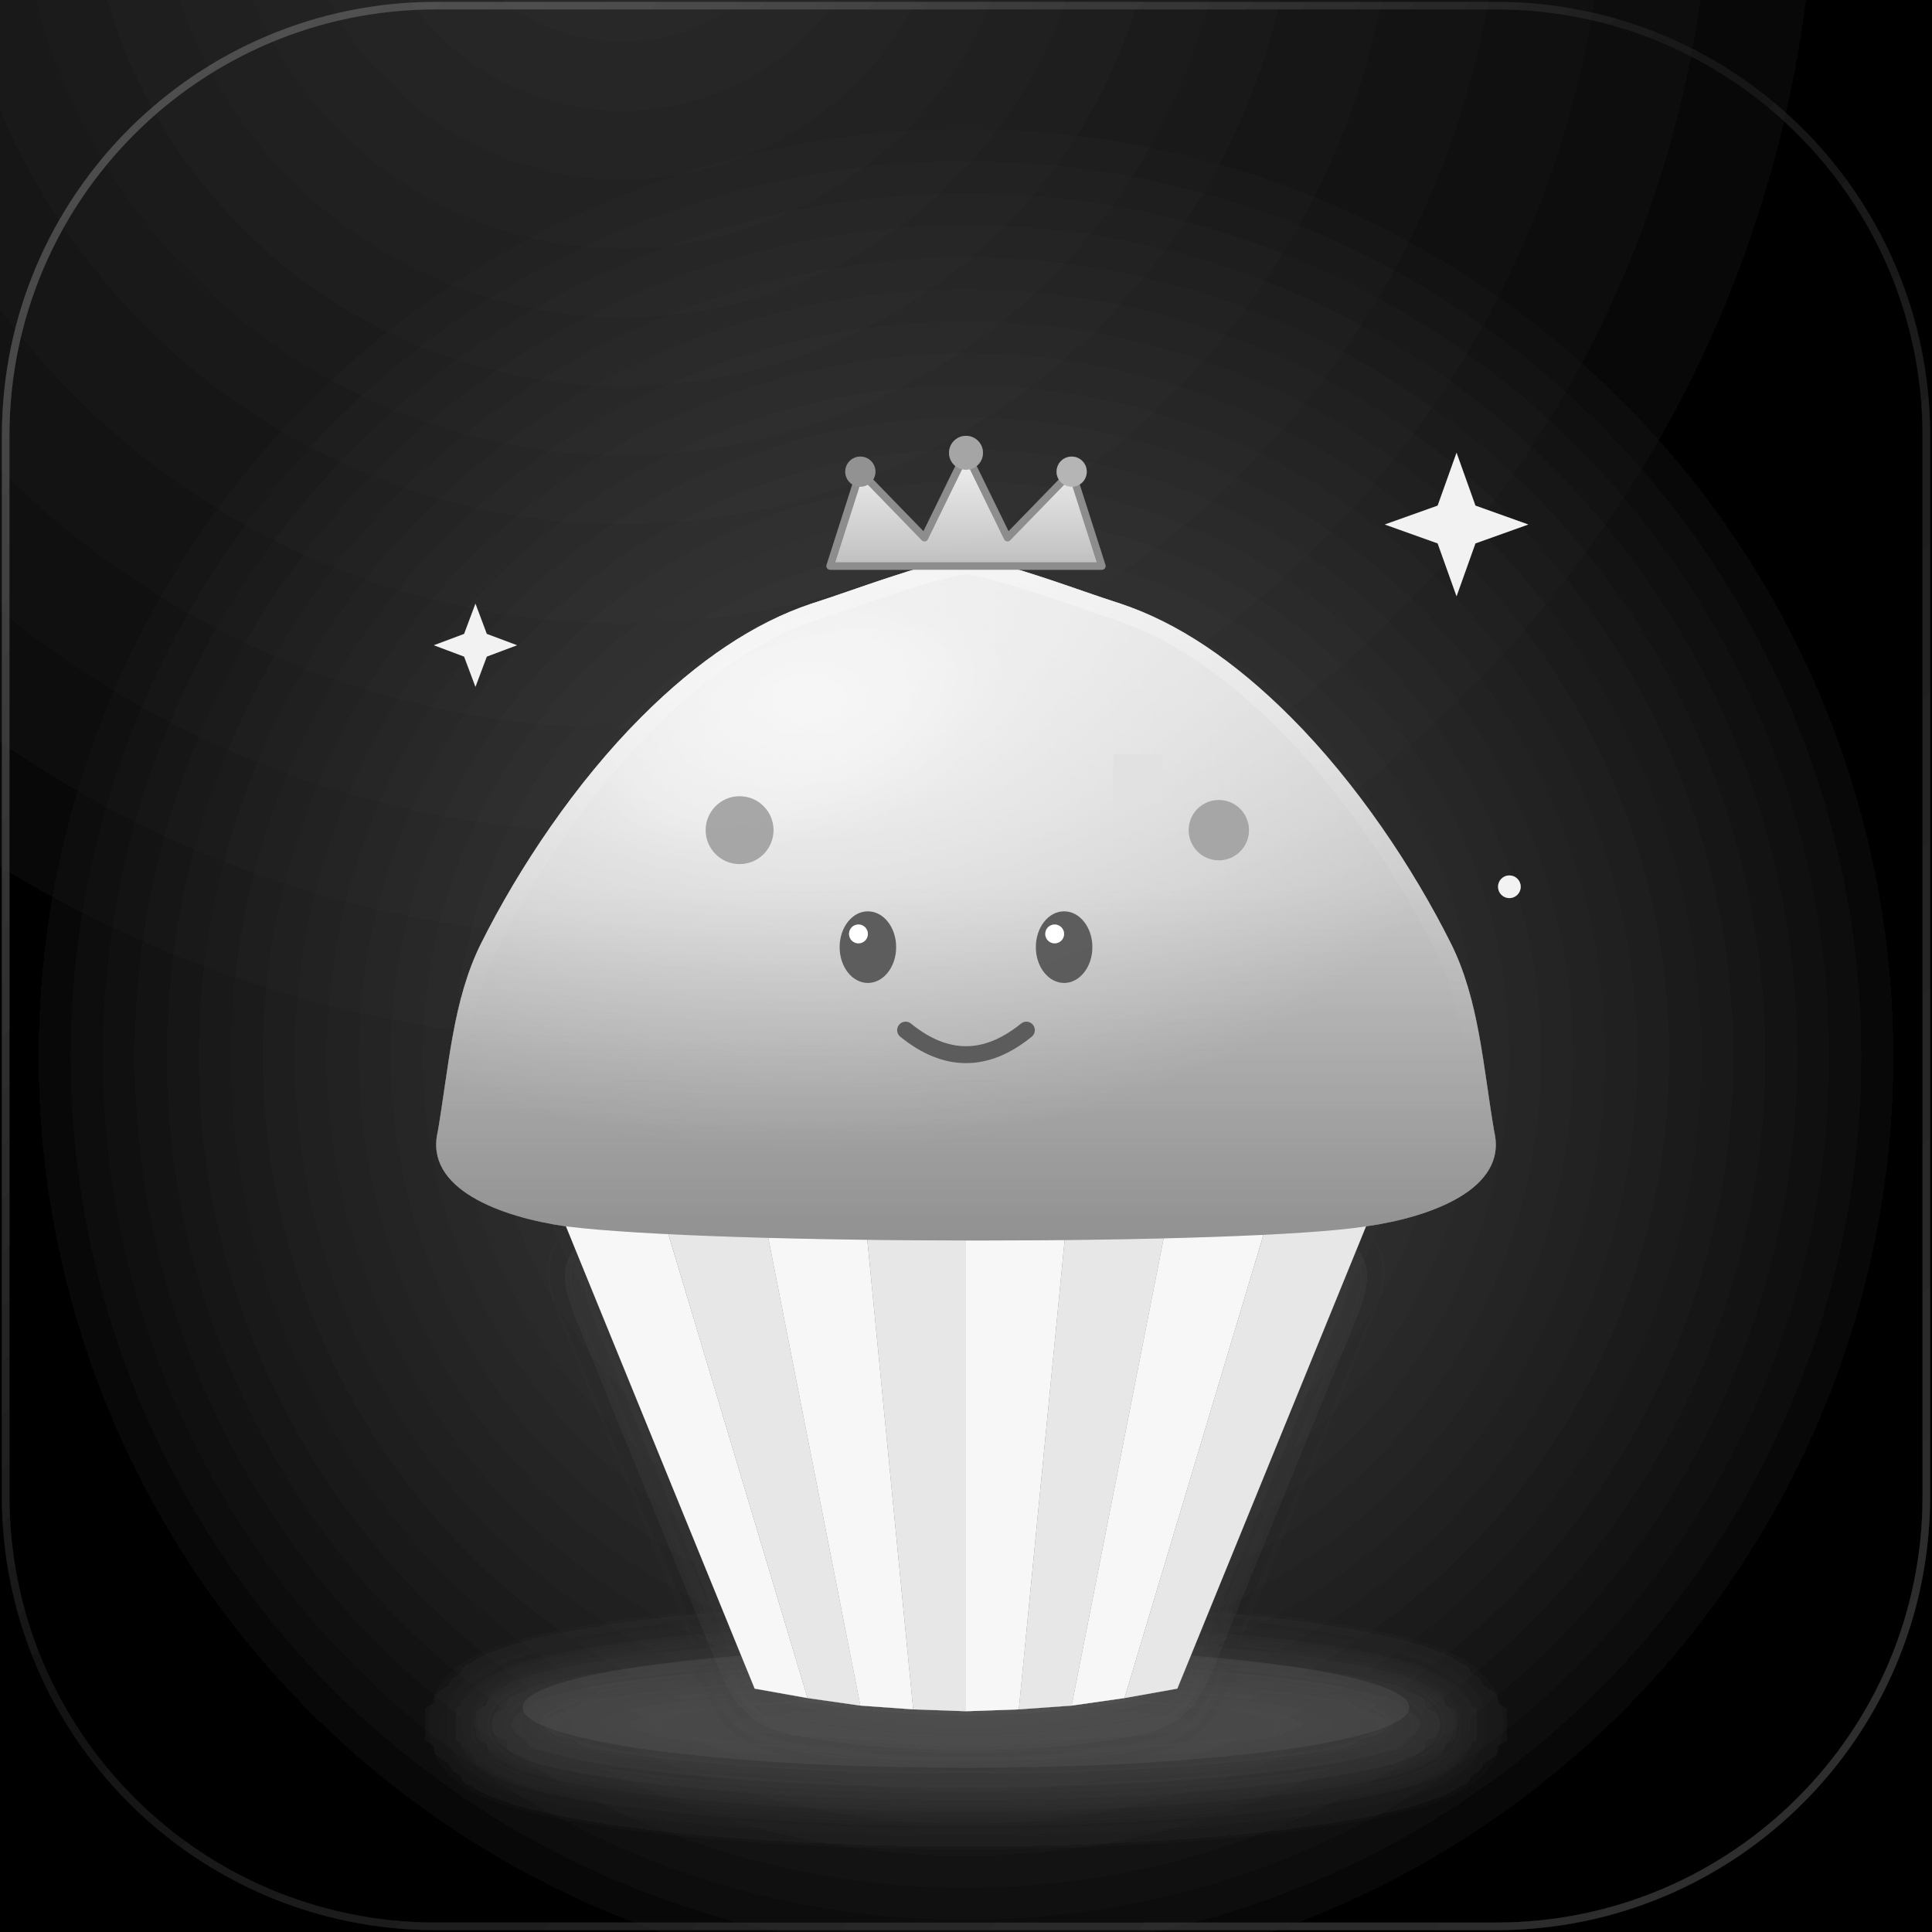
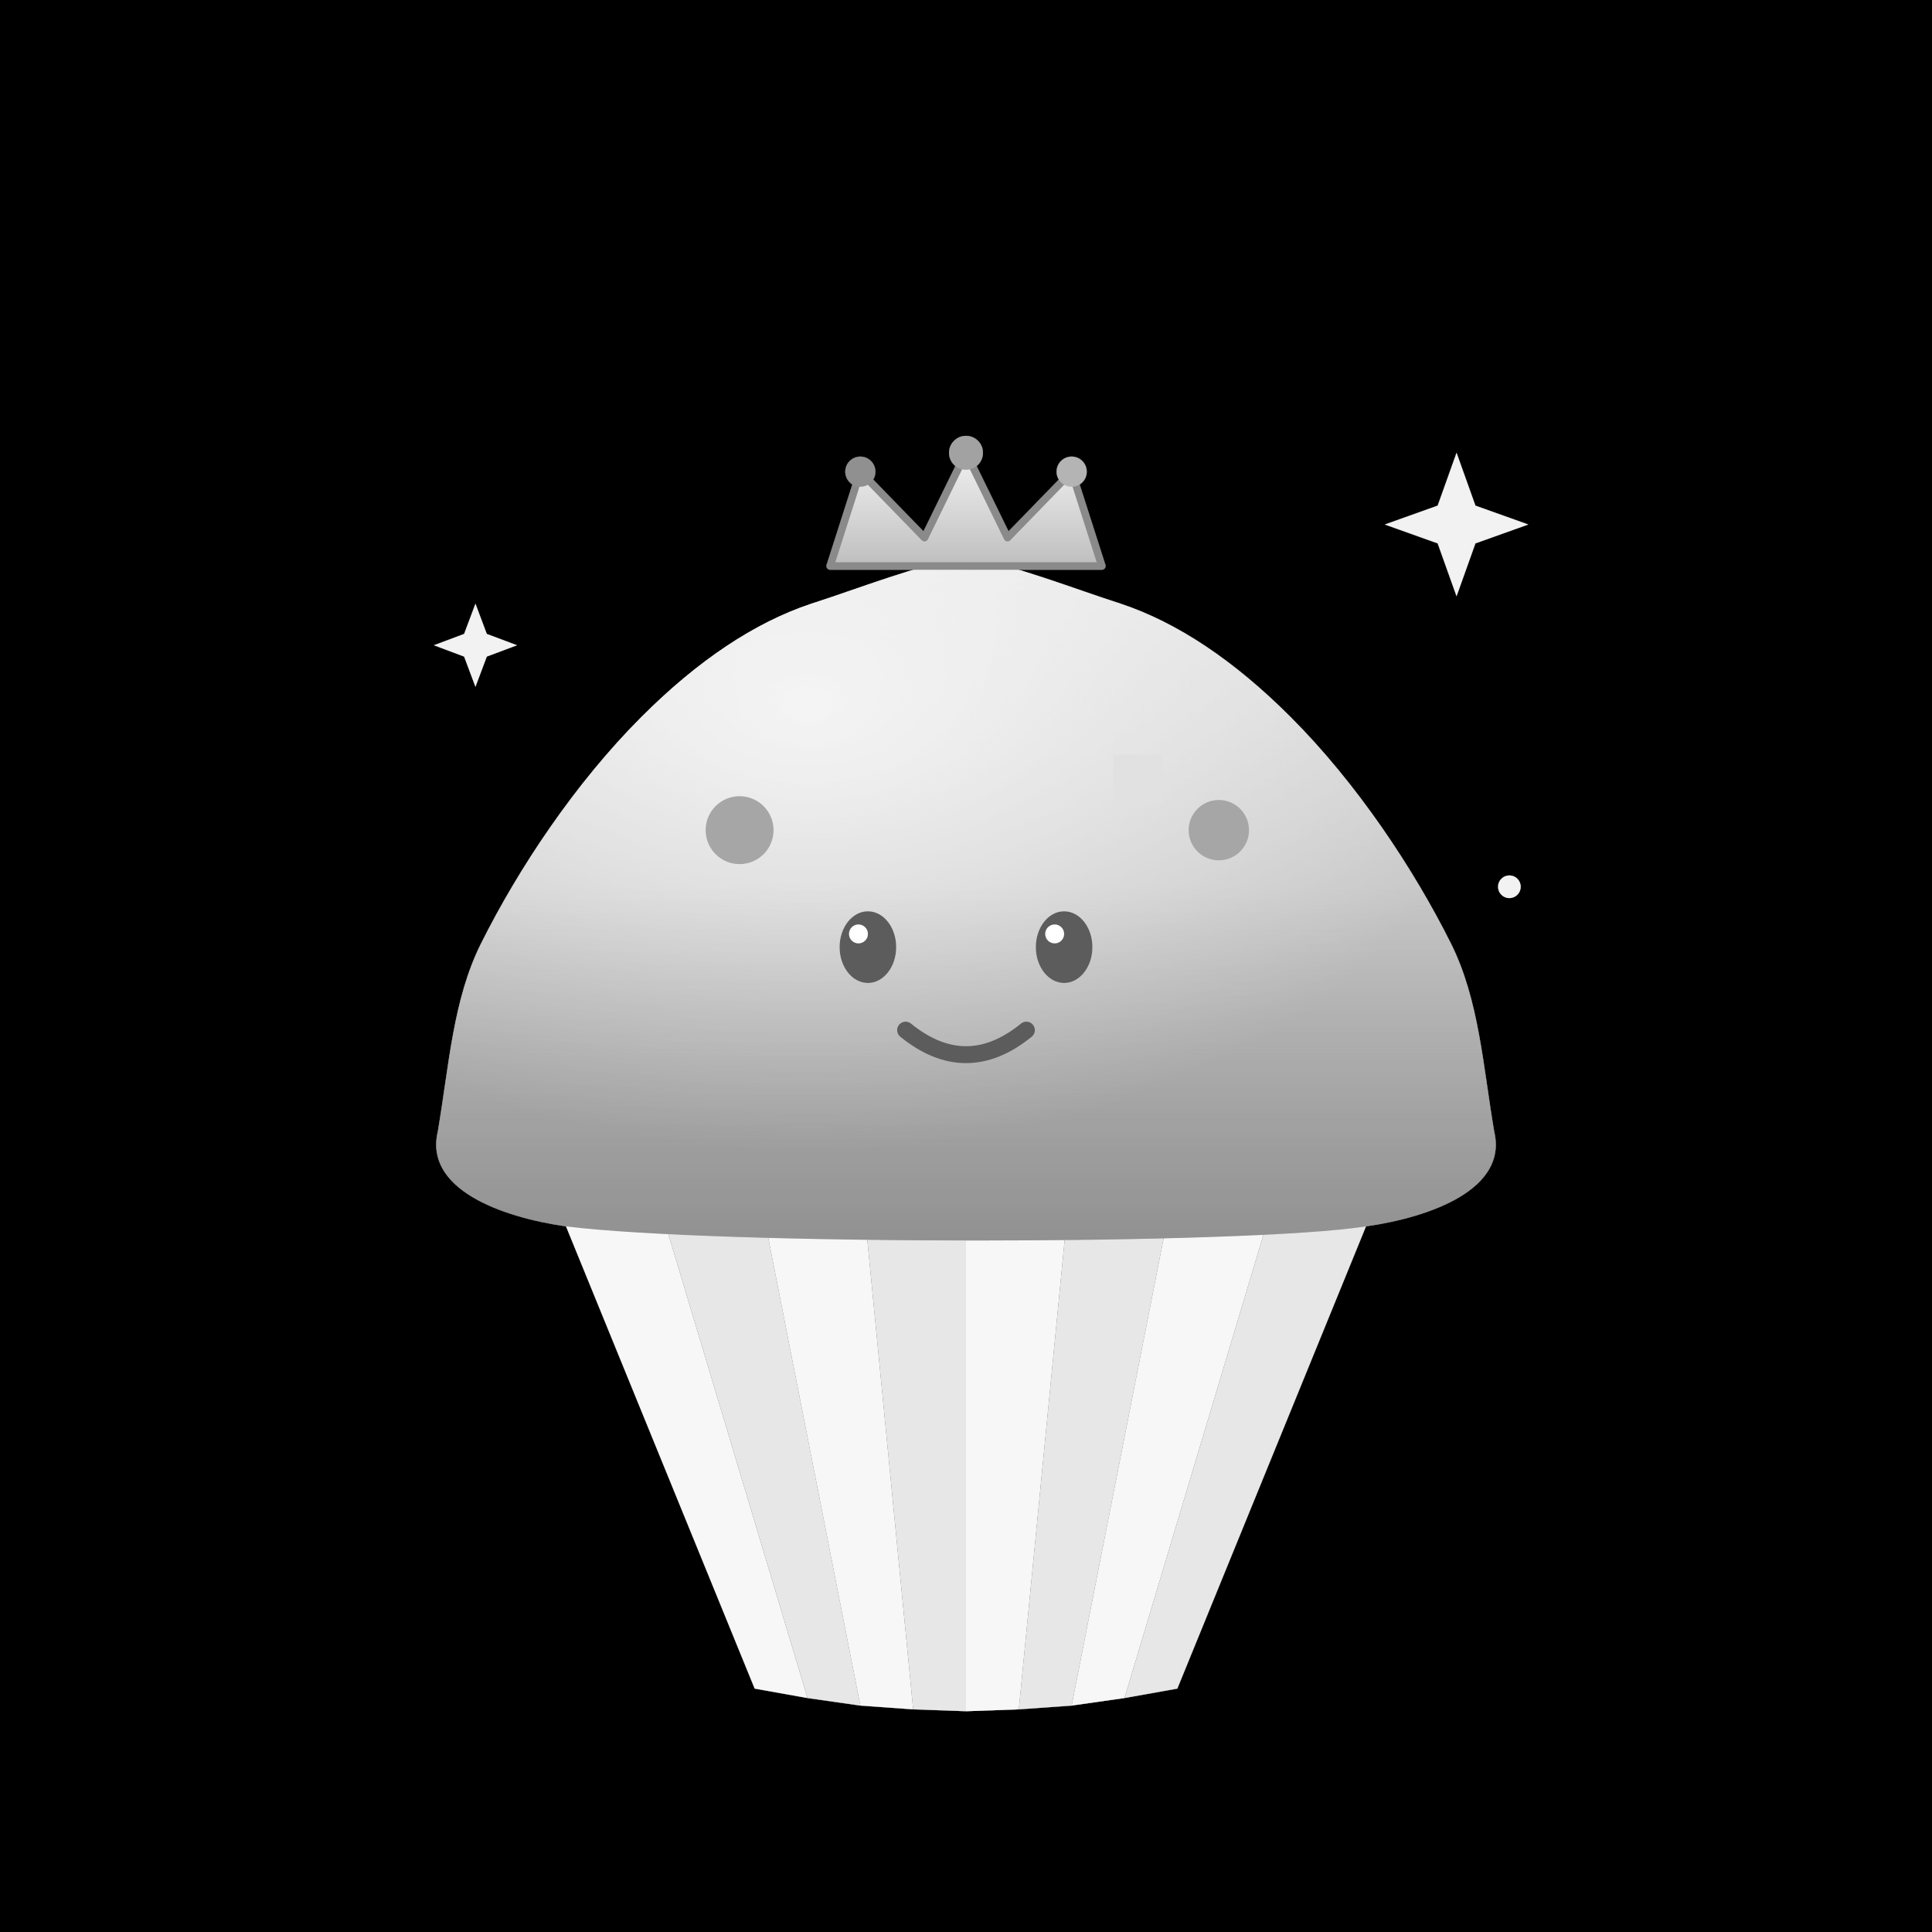
<svg xmlns="http://www.w3.org/2000/svg" width="1024" height="1024" viewBox="0 0 1024 1024">
  <defs>
    <linearGradient id="bg" x1="0" y1="0" x2="1" y2="1">
      <stop offset="0" stop-color="#FFE99A" />
      <stop offset="0.5" stop-color="#F0B429" />
      <stop offset="1" stop-color="#8A5A0E" />
    </linearGradient>
    <linearGradient id="dome" x1="0" y1="0" x2="0" y2="1">
      <stop offset="0" stop-color="#F5D488" />
      <stop offset="1" stop-color="#B5791E" />
    </linearGradient>
    <linearGradient id="crown" x1="0" y1="0" x2="0" y2="1">
      <stop offset="0" stop-color="#FFE99A" />
      <stop offset="1" stop-color="#D69B1E" />
    </linearGradient>
    <radialGradient id="sheen" cx="0.35" cy="0.22" r="0.65">
      <stop offset="0" stop-color="#FFF6D9" stop-opacity="0.85" />
      <stop offset="1" stop-color="#FFF6D9" stop-opacity="0" />
    </radialGradient>
    <radialGradient id="glow" cx="0.5" cy="0.5" r="0.5">
      <stop offset="0" stop-color="#FFFFFF" stop-opacity="0.18" />
      <stop offset="1" stop-color="#FFFFFF" stop-opacity="0" />
    </radialGradient>
    <filter id="s" x="-30%" y="-30%" width="160%" height="160%">
-       <feDropShadow dx="0" dy="12" stdDeviation="14" flood-color="#4A2E0A" flood-opacity="0.3" />
+       <feDropShadow dx="0" dy="12" stdDeviation="14" flood-color="#4A2E0A" flood-opacity="0" />
    </filter>
    <radialGradient id="rmBloom" cx="512" cy="560" r="500" gradientUnits="userSpaceOnUse">
-       <stop offset="0" stop-color="#FFFFFF" stop-opacity="0.16" />
-       <stop offset=".42" stop-color="#FFFFFF" stop-opacity="0.067" />
+       <stop offset="0" stop-color="#FFFFFF" stop-opacity="0.1" />
+       <stop offset=".42" stop-color="#FFFFFF" stop-opacity="0.042" />
      <stop offset="1" stop-color="#FFFFFF" stop-opacity="0" />
    </radialGradient>
    <radialGradient id="rmVig" cx="512" cy="470" r="760" gradientUnits="userSpaceOnUse">
      <stop offset=".5" stop-color="#000000" stop-opacity="0" />
      <stop offset="1" stop-color="#000000" stop-opacity="0.0" />
    </radialGradient>
    <filter id="rmBlur18" x="-40%" y="-200%" width="180%" height="500%">
      <feGaussianBlur stdDeviation="18" />
    </filter>
    <filter id="rmBlur6" x="-20%" y="-200%" width="140%" height="500%">
      <feGaussianBlur stdDeviation="6" />
    </filter>
    <linearGradient id="rmLinerShade" x1="300" y1="0" x2="724" y2="0" gradientUnits="userSpaceOnUse">
      <stop offset="0" stop-color="#876900" stop-opacity=".42" />
      <stop offset=".34" stop-color="#876900" stop-opacity="0" />
      <stop offset=".6" stop-color="#876900" stop-opacity="0" />
      <stop offset="1" stop-color="#876900" stop-opacity=".5" />
    </linearGradient>
    <linearGradient id="rmAO" x1="0" y1="660" x2="0" y2="730" gradientUnits="userSpaceOnUse">
      <stop offset="0" stop-color="#876900" stop-opacity=".55" />
      <stop offset="1" stop-color="#876900" stop-opacity="0" />
    </linearGradient>
    <clipPath id="rmLinerClip">
-       <polygon points="300,662 724,662 624,895 400,895" />
+       <polygon points="300,650 353,650 428,900 400,895" />
+       <polygon points="353,650 406,650 456,904 428,900" />
+       <polygon points="406,650 459,650 484,906 456,904" />
+       <polygon points="459,650 512,650 512,907 484,906" />
+       <polygon points="512,650 565,650 540,906 512,907" />
+       <polygon points="565,650 618,650 568,904 540,906" />
+       <polygon points="618,650 671,650 596,900 568,904" />
+       <polygon points="671,650 724,650 624,895 596,900" />
    </clipPath>
-     <linearGradient id="rmRim" x1="0" y1="290" x2="0" y2="560" gradientUnits="userSpaceOnUse">
-       <stop offset="0" stop-color="#FFFFFF" stop-opacity=".85" />
-       <stop offset=".55" stop-color="#FFFFFF" stop-opacity=".18" />
-       <stop offset="1" stop-color="#FFFFFF" stop-opacity="0" />
-     </linearGradient>
-     <radialGradient id="rmGloss" cx="330" cy="-80" r="660" gradientUnits="userSpaceOnUse">
-       <stop offset="0" stop-color="#FFFFFF" stop-opacity="0.06" />
-       <stop offset=".55" stop-color="#FFFFFF" stop-opacity="0.021" />
-       <stop offset="1" stop-color="#FFFFFF" stop-opacity="0" />
-     </radialGradient>
    <radialGradient id="rmKey" cx="170" cy="110" r="900" gradientUnits="userSpaceOnUse">
      <stop offset="0" stop-color="#FFFFFF" stop-opacity="0.0" />
      <stop offset=".7" stop-color="#FFFFFF" stop-opacity="0" />
    </radialGradient>
    <linearGradient id="rmDomeShade" x1="0" y1="470" x2="0" y2="660" gradientUnits="userSpaceOnUse">
      <stop offset="0" stop-color="#684100" stop-opacity="0" />
      <stop offset="1" stop-color="#684100" stop-opacity=".42" />
-     </linearGradient>
-     <filter id="rmBlur14" x="-50%" y="-50%" width="200%" height="200%">
-       <feGaussianBlur stdDeviation="14" />
-     </filter>
-     <linearGradient id="rmEdge" x1="0" y1="0" x2="1024" y2="1024" gradientUnits="userSpaceOnUse">
-       <stop offset="0" stop-color="#FFFFFF" stop-opacity="0.14" />
-       <stop offset=".45" stop-color="#FFFFFF" stop-opacity="0.014" />
-       <stop offset="1" stop-color="#FFFFFF" stop-opacity="0.070" />
    </linearGradient>
    <clipPath id="rmDomeClip">
      <path d="M300,650 C265,645 225,630 232,600 C238,565 240,530 255,500 C275,460 305,415 340,380 C370,350 400,330 430,320 C455,312 485,300 512,295 C539,300 569,312 594,320 C624,330 654,350 684,380 C719,415 749,460 769,500 C784,530 786,565 792,600 C799,630 759,645 724,650 C660,660 380,660 300,650 Z" />
    </clipPath>
    <filter id="rmMono" color-interpolation-filters="sRGB">
      <feColorMatrix type="saturate" values="0" />
      <feComponentTransfer>
        <feFuncR type="gamma" exponent="0.62" />
        <feFuncG type="gamma" exponent="0.62" />
        <feFuncB type="gamma" exponent="0.62" />
      </feComponentTransfer>
    </filter>
  </defs>
  <g filter="url(#rmMono)">
    <g clip-path="url(#rmLinerClip)">
      <rect x="300" y="662" width="424" height="240" fill="url(#rmLinerShade)" />
      <rect x="300" y="662" width="424" height="70" fill="url(#rmAO)" />
    </g>
    <rect width="1024" height="1024" fill="#000000" />
-     <circle cx="512" cy="560" r="500" fill="url(#rmBloom)" />
-     <rect width="1024" height="1024" fill="url(#rmVig)" />
-     <ellipse cx="512" cy="914" rx="268" ry="40" fill="#4A2E0A" opacity="0.5" filter="url(#rmBlur18)" />
-     <ellipse cx="512" cy="905" rx="235" ry="32" fill="#4A2E0A" opacity="0.25" />
+     <ellipse cx="512" cy="905" rx="235" ry="32" fill="#4A2E0A" opacity="0" />
    <g filter="url(#s)">
      <polygon points="300,650 353,650 428,900 400,895" fill="#FFF3D2" />
      <polygon points="353,650 406,650 456,904 428,900" fill="#F0D9A0" />
      <polygon points="406,650 459,650 484,906 456,904" fill="#FFF3D2" />
      <polygon points="459,650 512,650 512,907 484,906" fill="#F0D9A0" />
      <polygon points="512,650 565,650 540,906 512,907" fill="#FFF3D2" />
      <polygon points="565,650 618,650 568,904 540,906" fill="#F0D9A0" />
      <polygon points="618,650 671,650 596,900 568,904" fill="#FFF3D2" />
      <polygon points="671,650 724,650 624,895 596,900" fill="#F0D9A0" />
    </g>
    <path d="M300,650 C265,645 225,630 232,600 C238,565 240,530 255,500 C275,460 305,415 340,380 C370,350 400,330 430,320 C455,312 485,300 512,295 C539,300 569,312 594,320 C624,330 654,350 684,380 C719,415 749,460 769,500 C784,530 786,565 792,600 C799,630 759,645 724,650 C660,660 380,660 300,650 Z" fill="url(#dome)" />
    <path d="M300,650 C265,645 225,630 232,600 C238,565 240,530 255,500 C275,460 305,415 340,380 C370,350 400,330 430,320 C455,312 485,300 512,295 C539,300 569,312 594,320 C624,330 654,350 684,380 C719,415 749,460 769,500 C784,530 786,565 792,600 C799,630 759,645 724,650 C660,660 380,660 300,650 Z" fill="url(#sheen)" />
    <g clip-path="url(#rmDomeClip)">
      <rect x="220" y="470" width="590" height="200" fill="url(#rmDomeShade)" />
-       <ellipse cx="418" cy="388" rx="96" ry="46" fill="#FFFFFF" opacity="0.2" transform="rotate(-24 418 388)" filter="url(#rmBlur14)" />
-       <path d="M300,650 C265,645 225,630 232,600 C238,565 240,530 255,500 C275,460 305,415 340,380 C370,350 400,330 430,320 C455,312 485,300 512,295 C539,300 569,312 594,320 C624,330 654,350 684,380 C719,415 749,460 769,500 C784,530 786,565 792,600 C799,630 759,645 724,650 C660,660 380,660 300,650 Z" fill="none" stroke="url(#rmRim)" stroke-width="18" opacity="0.4" />
    </g>
    <g>
      <path d="M440,300 L456,250 L490,285 L512,240 L534,285 L568,250 L584,300 Z" fill="url(#crown)" stroke="#8A5A0E" stroke-width="4" stroke-linejoin="round" />
      <circle cx="456" cy="250" r="8" fill="#E4405C" />
      <circle cx="512" cy="240" r="9" fill="#3B82F6" />
      <circle cx="568" cy="250" r="8" fill="#10B981" />
    </g>
    <g fill="#B5791E">
      <circle cx="392" cy="440" r="18" />
      <circle cx="646" cy="440" r="16" />
    </g>
    <rect x="590" y="400" width="26" height="26" fill="#FFD700" />
    <g>
      <ellipse cx="460" cy="502" rx="15" ry="19" fill="#4A2E0A" />
      <ellipse cx="564" cy="502" rx="15" ry="19" fill="#4A2E0A" />
      <circle cx="455" cy="495" r="5" fill="#FFFFFF" />
      <circle cx="559" cy="495" r="5" fill="#FFFFFF" />
      <path d="M480,546 Q512,572 544,546" stroke="#4A2E0A" stroke-width="9" stroke-linecap="round" fill="none" />
    </g>
    <g fill="#FFF6D9" opacity="0.95">
      <path d="M772,240 L782,268 L810,278 L782,288 L772,316 L762,288 L734,278 L762,268 Z" />
      <path d="M252,320 L258,336 L274,342 L258,348 L252,364 L246,348 L230,342 L246,336 Z" />
      <circle cx="800" cy="470" r="6" />
    </g>
-     <rect width="1024" height="1024" fill="url(#rmGloss)" />
-     <rect x="3" y="3" width="1018" height="1018" rx="228" fill="none" stroke="url(#rmEdge)" stroke-width="4" />
  </g>
</svg>
